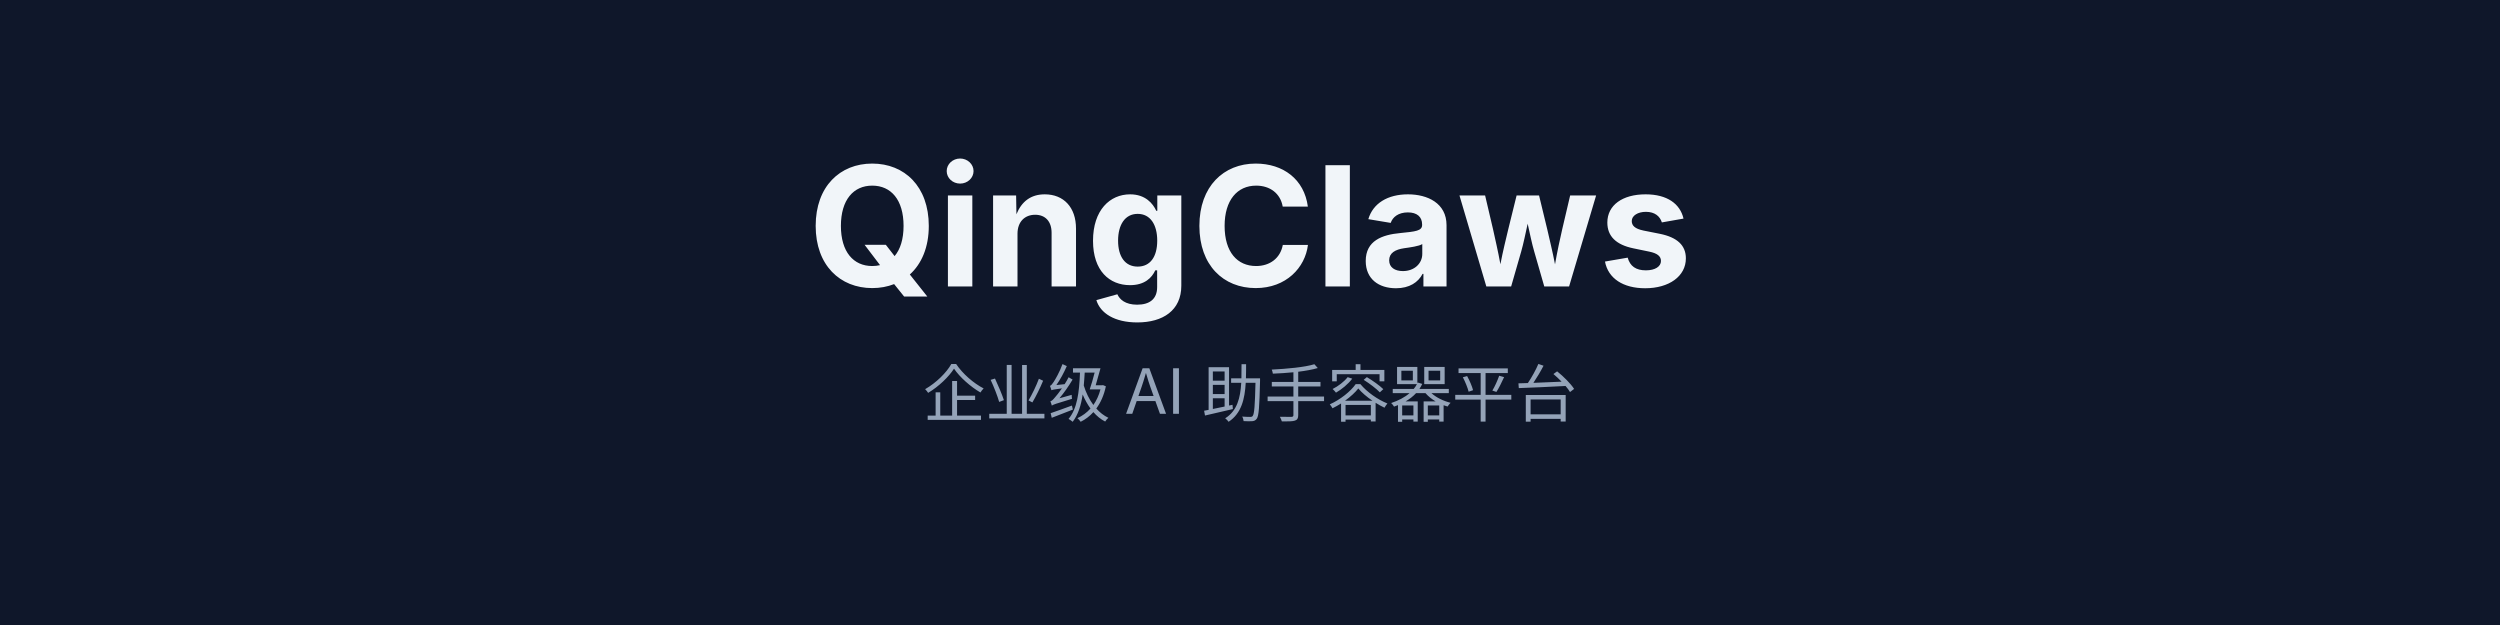
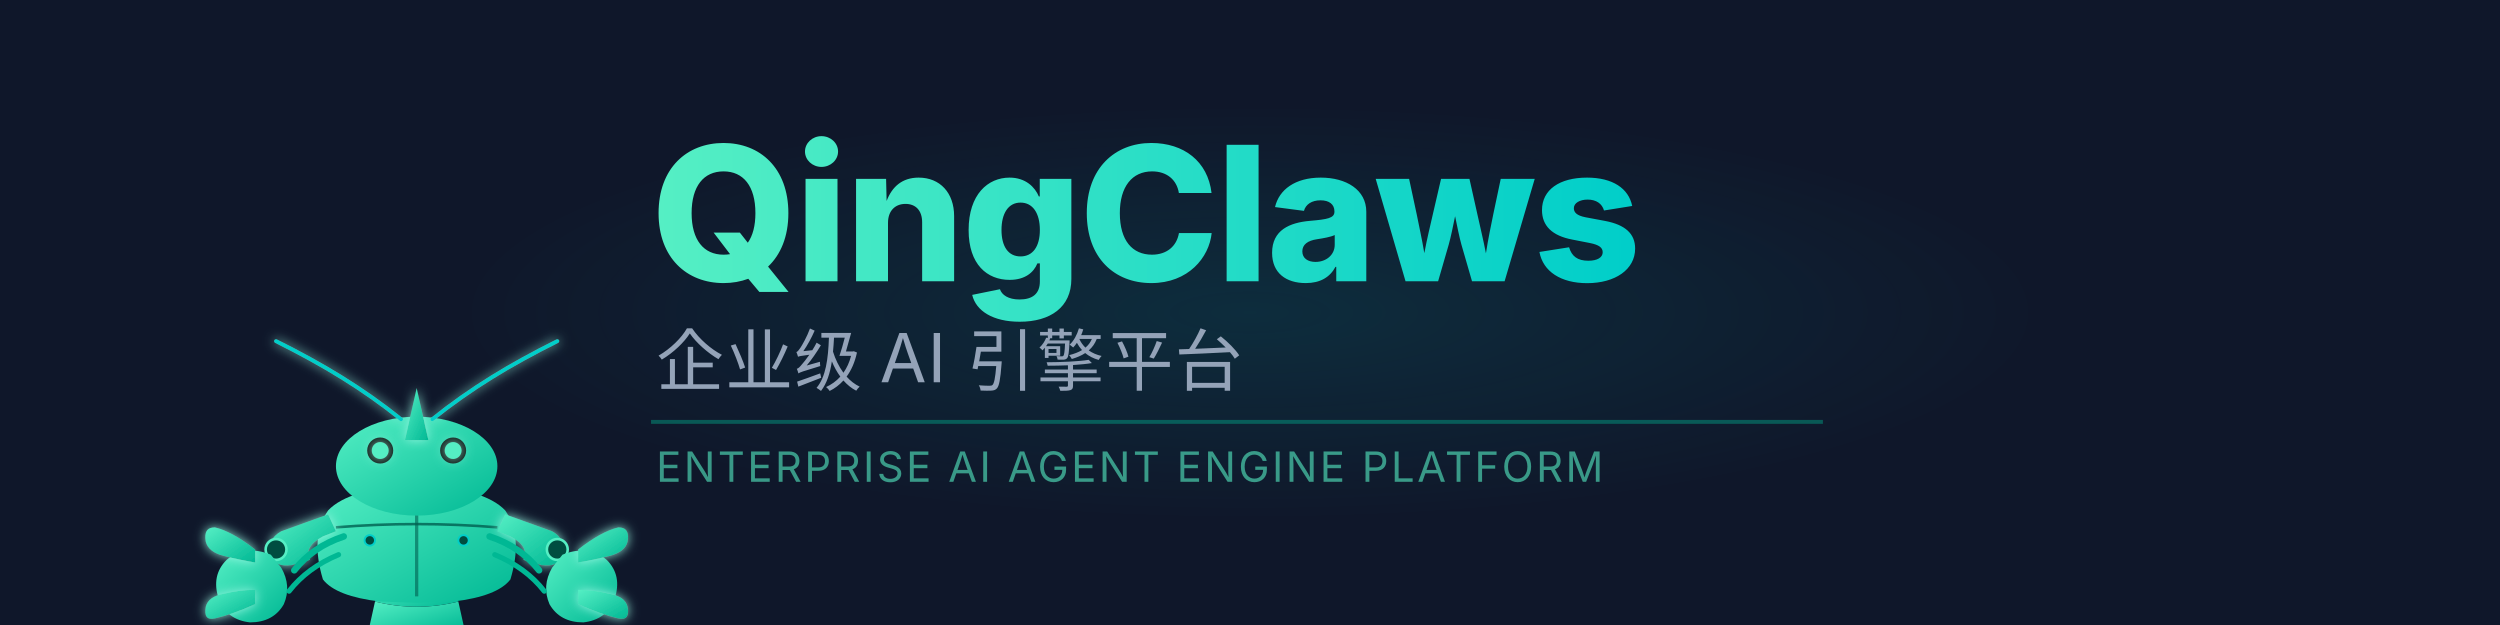
<svg xmlns="http://www.w3.org/2000/svg" viewBox="0 0 960 240" role="img" aria-label="QingClaws banner">
+   <defs>
+     <linearGradient id="iconGrad" x1="0" y1="0" x2="1" y2="1">
+       <stop offset="0%" stop-color="#55EFC4" />
+       <stop offset="100%" stop-color="#00B894" />
+     </linearGradient>
+     <linearGradient id="textGrad" x1="0" y1="0" x2="1" y2="0">
+       <stop offset="0%" stop-color="#55EFC4" />
+       <stop offset="100%" stop-color="#00CEC9" />
+     </linearGradient>
+     <radialGradient id="bgGlow" cx="50%" cy="50%" r="40%">
+       <stop offset="0%" stop-color="#00CEC9" stop-opacity="0.12" />
+       <stop offset="100%" stop-color="#00CEC9" stop-opacity="0" />
+     </radialGradient>
+     <filter id="gl" x="-40%" y="-40%" width="180%" height="180%">
+       <feGaussianBlur in="SourceAlpha" stdDeviation="4" result="b" />
+       <feColorMatrix in="b" type="matrix" values="0 0 0 0 0.33  0 0 0 0 0.94  0 0 0 0 0.78  0 0 0 0.9 0" result="cb" />
+       <feMerge>
+         <feMergeNode in="cb" />
+         <feMergeNode in="SourceGraphic" />
+       </feMerge>
+     </filter>
+     <filter id="eyeGl" x="-150%" y="-150%" width="400%" height="400%">
+       <feGaussianBlur in="SourceAlpha" stdDeviation="5" result="b" />
+       <feColorMatrix in="b" type="matrix" values="0 0 0 0 0.33  0 0 0 0 0.94  0 0 0 0 0.78  0 0 0 1 0" result="cb" />
+       <feMerge>
+         <feMergeNode in="cb" />
+         <feMergeNode in="SourceGraphic" />
+       </feMerge>
+     </filter>
+   </defs>
  <rect width="960" height="240" fill="#0f172a" />
-   <text x="480" y="110" font-family="system-ui,-apple-system,sans-serif" font-size="64" font-weight="700" text-anchor="middle" fill="#f1f5f9">QingClaws</text>
-   <text x="480" y="160" font-family="system-ui,-apple-system,sans-serif" font-size="24" text-anchor="middle" fill="#94a3b8">企业级 AI 助手容器平台</text>
+   <ellipse cx="480" cy="120" rx="380" ry="100" fill="url(#bgGlow)" />
+   <g transform="translate(80,120) scale(0.5)">
+     <ellipse cx="160" cy="282" rx="26" ry="14" fill="url(#iconGrad)" filter="url(#gl)" />
+     <ellipse cx="128" cy="286" rx="20" ry="11" fill="url(#iconGrad)" transform="rotate(-22,128,286)" />
+     <ellipse cx="192" cy="286" rx="20" ry="11" fill="url(#iconGrad)" transform="rotate(22,192,286)" />
+     <path d="M 120 258 Q 160 265 200 258 L 196 240 Q 160 248 124 240 Z" fill="url(#iconGrad)" />
+     <path d="M 124 240 Q 160 248 196 240 L 192 222 Q 160 230 128 222 Z" fill="url(#iconGrad)" />
+     <path d="M 128 222 Q 160 230 192 222 L 188 205 Q 160 213 132 205 Z" fill="url(#iconGrad)" />
+     <path d="M 92 152 Q 78 172 88 205 Q 98 218 132 222 L 160 223 L 188 222 Q 222 218 232 205 Q 242 172 228 152 Q 212 135 160 132 Q 108 135 92 152 Z" fill="url(#iconGrad)" />
+     <path d="M 98 165 Q 160 160 222 165" stroke="#005f50" stroke-width="2" fill="none" opacity="0.8" />
+     <line x1="160" y1="132" x2="160" y2="218" stroke="#005f50" stroke-width="2.5" opacity="0.6" />
+     <circle cx="124" cy="175" r="4" fill="#004d40" stroke="#00CEC9" stroke-width="1.5" />
+     <circle cx="196" cy="175" r="4" fill="#004d40" stroke="#00CEC9" stroke-width="1.5" />
+     <ellipse cx="160" cy="118" rx="62" ry="38" fill="url(#iconGrad)" />
+     <polygon points="160,58 151,98 169,98" fill="url(#iconGrad)" filter="url(#gl)" />
+     <circle cx="132" cy="106" r="10" fill="#07100d" />
+     <circle cx="132" cy="106" r="6.5" fill="#55EFC4" filter="url(#eyeGl)" />
+     <circle cx="188" cy="106" r="10" fill="#07100d" />
+     <circle cx="188" cy="106" r="6.5" fill="#55EFC4" filter="url(#eyeGl)" />
+     <path d="M 148 82 C 118 58 88 40 52 22" stroke="#00CEC9" stroke-width="3" fill="none" filter="url(#gl)" stroke-linecap="round" />
+     <path d="M 172 82 C 202 58 232 40 268 22" stroke="#00CEC9" stroke-width="3" fill="none" filter="url(#gl)" stroke-linecap="round" />
+     <path d="M 92 155 L 56 168 Q 45 174 48 186 Q 51 196 64 194 L 78 190 Q 73 180 88 172 L 98 168 Z" fill="url(#iconGrad)" filter="url(#gl)" />
+     <circle cx="52" cy="182" r="8" fill="#004d40" stroke="#55EFC4" stroke-width="2" />
+     <path d="M 48 186 Q 28 178 14 190 Q 2 202 8 220 Q 14 236 32 238 Q 50 238 58 224 Q 64 210 56 196 Z" fill="url(#iconGrad)" />
+     <path d="M 36 182 Q 18 168 5 165 Q -4 165 -2 176 Q 0 184 12 187 Q 24 190 36 192 Z" fill="url(#iconGrad)" filter="url(#gl)" />
+     <path d="M 36 224 Q 18 232 5 235 Q -4 237 -2 226 Q 0 218 12 216 Q 24 213 36 213 Z" fill="url(#iconGrad)" filter="url(#gl)" />
+     <path d="M 228 155 L 264 168 Q 275 174 272 186 Q 269 196 256 194 L 242 190 Q 247 180 232 172 L 222 168 Z" fill="url(#iconGrad)" filter="url(#gl)" />
+     <circle cx="268" cy="182" r="8" fill="#004d40" stroke="#55EFC4" stroke-width="2" />
+     <path d="M 272 186 Q 292 178 306 190 Q 318 202 312 220 Q 306 236 288 238 Q 270 238 262 224 Q 256 210 264 196 Z" fill="url(#iconGrad)" />
+     <path d="M 284 182 Q 302 168 315 165 Q 324 165 322 176 Q 320 184 308 187 Q 296 190 284 192 Z" fill="url(#iconGrad)" filter="url(#gl)" />
+     <path d="M 284 224 Q 302 232 315 235 Q 324 237 322 226 Q 320 218 308 216 Q 296 213 284 213 Z" fill="url(#iconGrad)" filter="url(#gl)" />
+     <path d="M 104 172 Q 80 180 66 198" stroke="#00B894" stroke-width="5" fill="none" stroke-linecap="round" />
+     <path d="M 100 186 Q 76 196 62 214" stroke="#00B894" stroke-width="4" fill="none" stroke-linecap="round" />
+     <path d="M 216 172 Q 240 180 254 198" stroke="#00B894" stroke-width="5" fill="none" stroke-linecap="round" />
+     <path d="M 220 186 Q 244 196 258 214" stroke="#00B894" stroke-width="4" fill="none" stroke-linecap="round" />
+   </g>
+   <text x="250" y="108" font-family="system-ui,-apple-system,BlinkMacSystemFont,'Segoe UI',sans-serif" font-size="72" font-weight="800" letter-spacing="-1" fill="url(#textGrad)">QingClaws</text>
+   <text x="252" y="148" font-family="system-ui,-apple-system,sans-serif" font-size="26" font-weight="400" letter-spacing="0.5" fill="#94a3b8">企业级 AI 引擎平台</text>
+   <line x1="250" y1="162" x2="700" y2="162" stroke="#00B894" stroke-width="1.5" stroke-opacity="0.4" />
+   <text x="252" y="185" font-family="system-ui,-apple-system,sans-serif" font-size="16" letter-spacing="1" fill="#55EFC4" opacity="0.6">ENTERPRISE AI AGENT ENGINE PLATFORM</text>
</svg>
